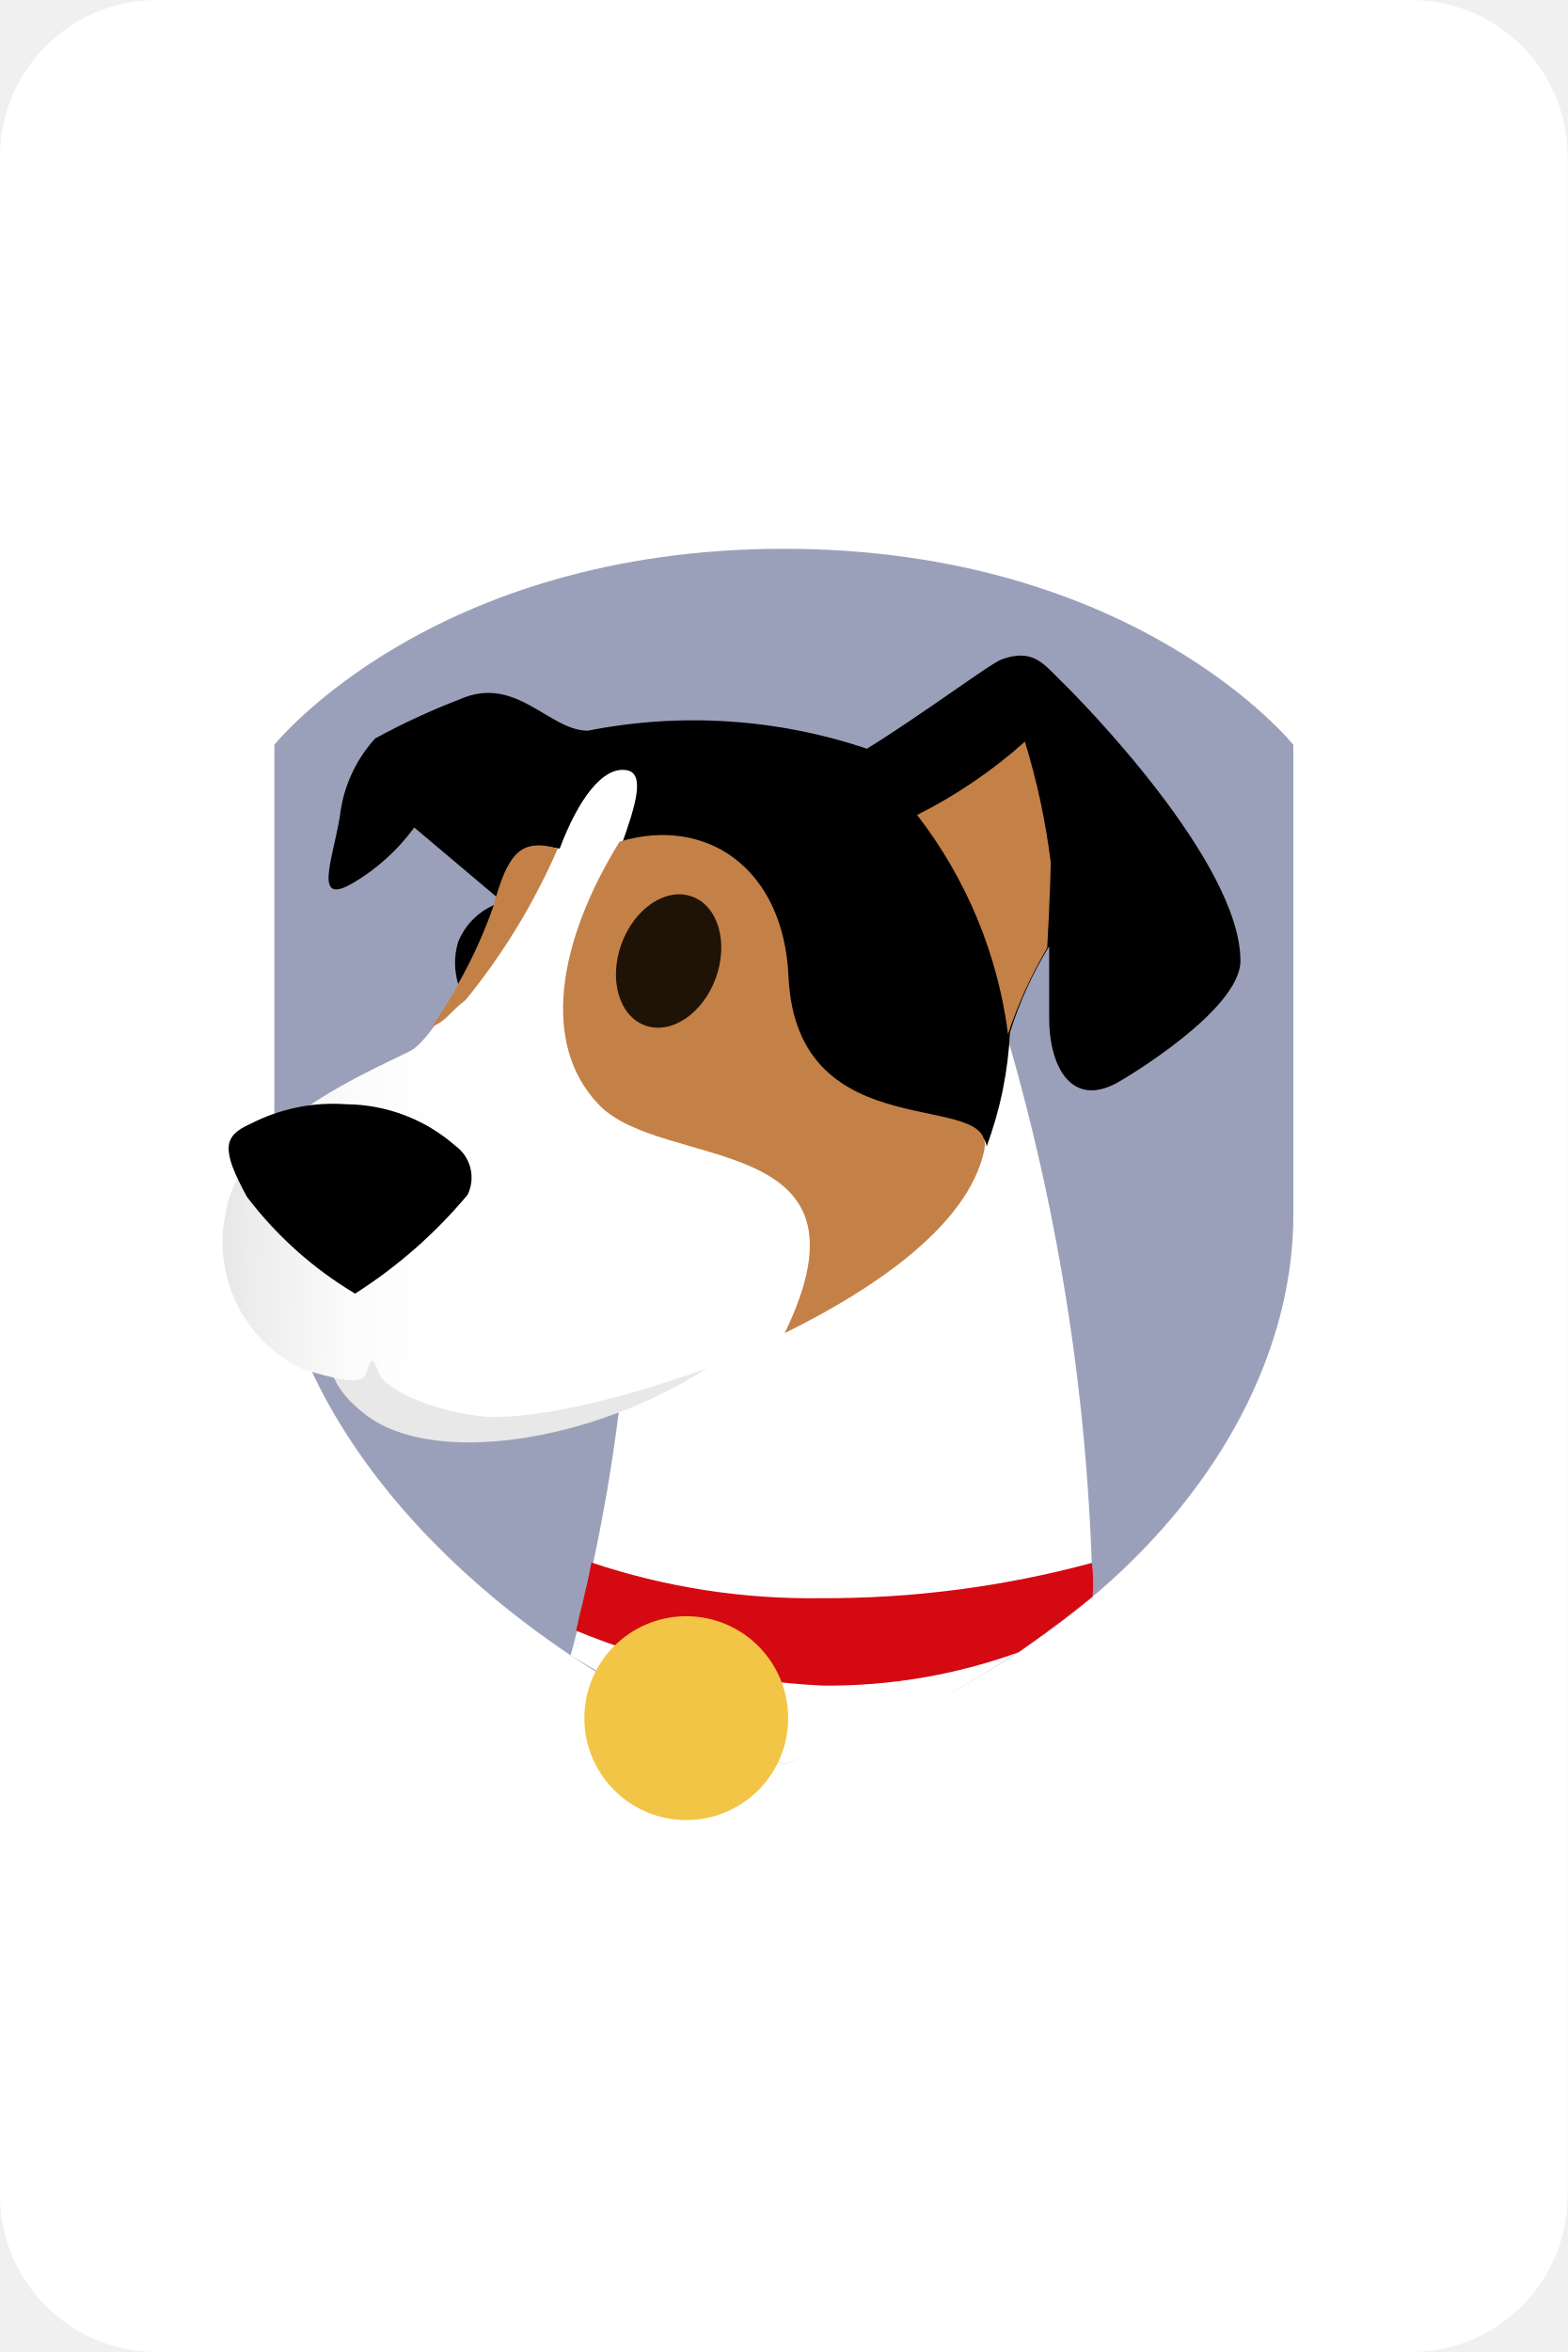
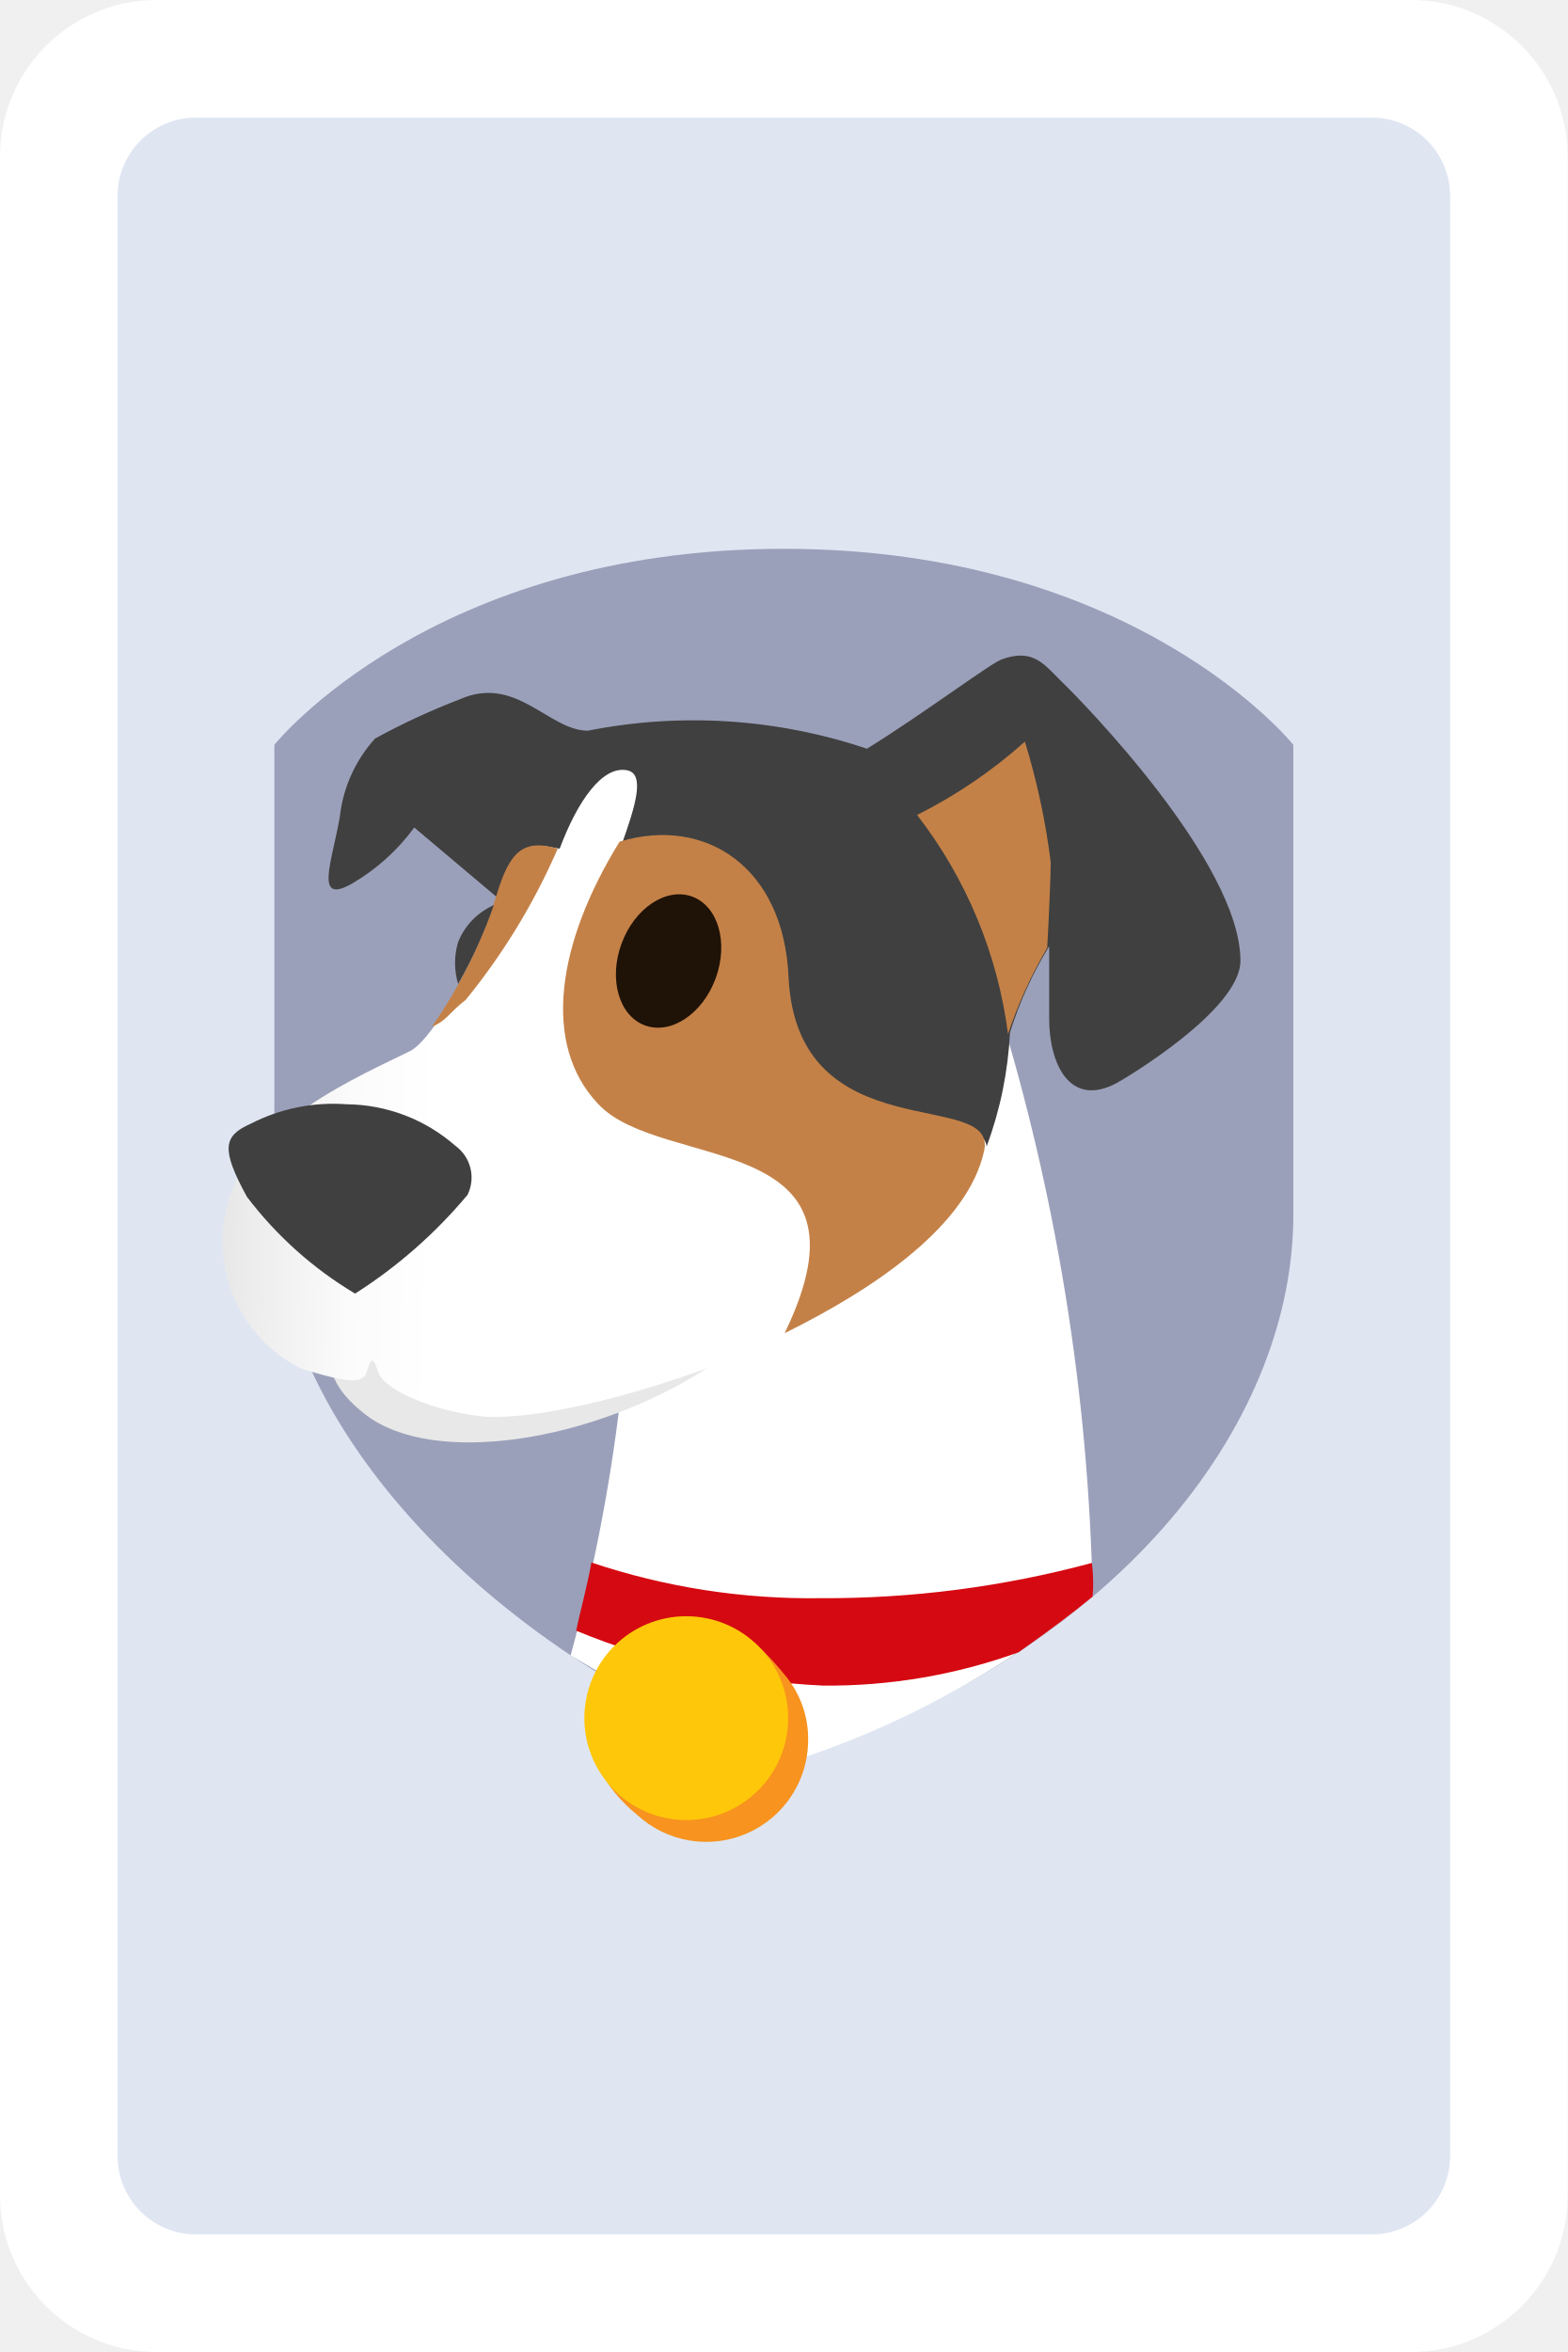
- <svg xmlns="http://www.w3.org/2000/svg" viewBox="0 0 40 60">
+ <svg xmlns="http://www.w3.org/2000/svg" viewBox="0 0 100 150">
+   <path d="M90 0H10C4.477 0 0 4.477 0 10v130c0 5.523 4.477 10 10 10h80c5.523 0 10-4.477 10-10V10c0-5.523-4.477-10-10-10z" fill="#fff" />
+   <path d="M87.5 7.5h-75a5 5 0 00-5 5v125a5 5 0 005 5h75a5 5 0 005-5v-125a5 5 0 00-5-5z" fill="#DFE6F2" />
+   <path d="M82.5 77.5c0 12.5-10 27.5-32.5 35-20-7.5-32.5-22.5-32.5-35v-30S27.5 35 50 35s32.5 12.5 32.5 12.5v30z" fill="#9BA0BA" />
+   <path d="M63.6 63.95a137.129 137.129 0 016.1 37.875A58.384 58.384 0 0150 112.5a103.87 103.87 0 01-13.6-6.925 111.957 111.957 0 003.3-17.5C51.25 80 63.6 63.95 63.6 63.95z" fill="#fff" />
+   <path d="M67.725 43.475c-1.125-1.1-1.8-2.15-3.825-1.425-.75.275-5 3.475-8.6 5.7a34.675 34.675 0 00-17.8-1.15c-2.5 0-4.575-3.6-8.175-2a44.425 44.425 0 00-5.4 2.5 8.875 8.875 0 00-2.25 5c-.5 2.9-1.675 5.675.825 4.225a13.048 13.048 0 003.925-3.55l5.25 4.425L30 66.575s4.225 15.15 6.25 23.55A169.358 169.358 0 0054.3 82.35a15.776 15.776 0 008.65-9.275 24.251 24.251 0 001.475-7.225 24.426 24.426 0 012.5-5.5v4.625c0 2.85 1.3 5.7 4.3 4.1.475-.25 7.9-4.65 7.9-7.8 0-6.275-10.225-16.675-11.4-17.8z" fill="#404040" />
+   <path d="M41.65 82.625s7.5 2.05 3.5 4.6c-7.35 4.75-17.5 6.325-21.825 3-4.325-3.325-1.1-5.775-1.1-5.775l19.425-1.825z" fill="#E8E8E8" />
+   <path d="M40 49.125c-1.55-.3-3.126 1.875-4.3 5-1.25-.175-2.826-1-3.926 3.075-.9 3.425-4.125 9.075-5.6 9.825C23.35 68.45 15.35 71.725 14.4 77.3a9 9 0 004.85 10c1.974.575 3.825 1.175 4.125.25.3-.925.375-1.125.774 0 .4 1.125 3.6 2.5 6.8 2.8 4.275.225 12.5-2.125 18.875-5 7-3.2 12.076-7.15 13.076-11.75.9-4.05-13.05 1.525-13.475-9.65-.325-8.375-3-10.3-8.775-8.75-.65.175-1.25-.7-1-1.325.875-2.45 1.525-4.525.35-4.75z" fill="url(#svg_card_back_dog_1)" />
+   <path d="M50.3 62.325c-.3-7.025-5.3-10.3-10.775-8.65-3.975 6.425-5 12.9-1.375 16.725 4.025 4.35 18.25 1.55 11.9 14.625 5.875-2.9 11.7-6.925 12.725-11.625.9-4.075-11.925.1-12.475-11.075z" fill="#C48147" />
+   <path d="M22.65 82.5a24.25 24.25 0 01-6.9-6.175c-1.65-3.025-1.525-3.875.225-4.65a11.499 11.499 0 016.125-1.25c2.56.022 5.026.962 6.95 2.65a2.5 2.5 0 01.775 3.125 31.077 31.077 0 01-7.175 6.3z" fill="#404040" />
+   <path d="M67.025 55a44.993 44.993 0 00-1.65-7.7 31.5 31.5 0 01-6.875 4.675 28.825 28.825 0 015.8 13.975 28.45 28.45 0 012.5-5.5s.2-3.625.225-5.45z" fill="#C48147" />
+   <path d="M45.653 62.389c.83-2.27.158-4.601-1.501-5.209-1.66-.607-3.678.74-4.509 3.01-.83 2.268-.158 4.6 1.502 5.208 1.66.607 3.678-.74 4.508-3.01z" fill="#1F1207" />
+   <path d="M35.575 54.125a41.197 41.197 0 01-5.875 9.65c-1.025.775-1.225 1.35-2.15 1.7A30.7 30.7 0 0031.7 57c.8-2.6 1.625-3.55 3.875-2.875z" fill="#C48147" />
+   <path d="M31.5 57.725a4.325 4.325 0 00-2.275 2.35 4.6 4.6 0 000 2.675 30.526 30.526 0 002.275-5.025z" fill="#404040" />
+   <path d="M69.7 101.825c-1.375 1.125-2.5 1.975-4.725 3.55A35.718 35.718 0 0152.5 107.5a47.249 47.249 0 01-15.75-3.5c.2-1 .7-2.8.975-4.35a44.024 44.024 0 0014.6 2.275 65.172 65.172 0 0017.325-2.25c.088.713.105 1.433.05 2.15z" fill="#D50911" />
+   <path d="M51.55 110.95a6.498 6.498 0 01-7.563 6.428 6.505 6.505 0 01-3.337-1.628 9.6 9.6 0 01-2.5-3.05l10-7.925c.75.694 1.444 1.446 2.075 2.25a6.3 6.3 0 011.325 3.925z" fill="#F7931E" />
+   <path d="M43.775 116.075a6.5 6.5 0 100-13 6.5 6.5 0 000 13z" fill="#FFC70A" />
  <defs>
-     <linearGradient id="svg_card_back_dog_1" x1="5.9" y1="27.71" x2="11.15" y2="27.81" gradientUnits="userSpaceOnUse">
-       <stop offset="0" stop-color="#e8e8e8" />
-       <stop offset=".13" stop-color="#ededed" />
-       <stop offset=".59" stop-color="#fbfbfb" />
+     <linearGradient id="svg_card_back_dog_1" x1="14.749" y1="69.275" x2="27.875" y2="69.525" gradientUnits="userSpaceOnUse">
+       <stop stop-color="#E8E8E8" />
+       <stop offset=".13" stop-color="#EDEDED" />
+       <stop offset=".59" stop-color="#FBFBFB" />
      <stop offset="1" stop-color="#fff" />
    </linearGradient>
  </defs>
-   <rect fill="#fff" width="40" height="60" rx="4" />
-   <path d="M33 31c0 5-4 11-13 14-8-3-13-9-13-14V19s4-5 13-5 13 5 13 5z" fill="#9ba0ba" />
-   <path fill="#fff" d="M25.44 25.58a54.85 54.85 0 012.44 15.15A23.36 23.36 0 0120 45a41.56 41.56 0 01-5.44-2.77 44.78 44.78 0 001.32-7c4.62-3.23 9.56-9.65 9.56-9.65z" />
-   <path d="M27.09 17.39c-.45-.44-.72-.86-1.53-.57-.3.11-2 1.39-3.44 2.28a13.87 13.87 0 00-7.12-.46c-1 0-1.83-1.44-3.27-.8a17.77 17.77 0 00-2.16 1 3.55 3.55 0 00-.9 2C8.47 22 8 23.11 9 22.53a5.22 5.22 0 001.57-1.42l2.1 1.77-.67 3.75s1.69 6.06 2.5 9.42a67.74 67.74 0 007.22-3.11 6.31 6.31 0 003.46-3.71 9.7 9.7 0 00.59-2.89 9.77 9.77 0 011-2.2v1.85c0 1.14.52 2.28 1.72 1.64.19-.1 3.16-1.86 3.16-3.12 0-2.51-4.09-6.67-4.56-7.12z" />
-   <path d="M16.66 33.05s3 .82 1.4 1.84c-2.94 1.9-7 2.53-8.73 1.2s-.44-2.31-.44-2.31z" fill="#e8e8e8" />
-   <path d="M16 19.65c-.62-.12-1.25.75-1.72 2-.5-.07-1.13-.4-1.57 1.23-.36 1.37-1.65 3.63-2.24 3.93-1.13.57-4.33 1.88-4.71 4.11a3.6 3.6 0 001.94 4c.79.23 1.53.47 1.65.1s.15-.45.31 0 1.44 1 2.72 1.12c1.71.09 5-.85 7.55-2 2.8-1.28 4.83-2.86 5.23-4.7.36-1.62-5.22.61-5.39-3.86-.13-3.35-1.2-4.12-3.51-3.5-.26.07-.5-.28-.4-.53.35-.98.61-1.81.14-1.9z" fill="url(#svg_card_back_dog_1)" />
-   <path fill="#c48147" d="M20.12 24.93c-.12-2.81-2.12-4.12-4.31-3.46-1.59 2.57-2 5.16-.55 6.69 1.61 1.74 7.3.62 4.76 5.85 2.35-1.16 4.68-2.77 5.09-4.65.36-1.63-4.77.04-4.99-4.43z" />
-   <path d="M9.06 33a9.7 9.7 0 01-2.76-2.47c-.66-1.21-.61-1.55.09-1.86a4.6 4.6 0 012.45-.5 4.27 4.27 0 012.78 1.06 1 1 0 01.31 1.25A12.43 12.43 0 019.06 33z" />
-   <path fill="#c48147" d="M26.81 22a18 18 0 00-.66-3.08 12.6 12.6 0 01-2.75 1.87 11.53 11.53 0 012.32 5.59 11.38 11.38 0 011-2.2s.08-1.45.09-2.18z" />
-   <ellipse cx="17.06" cy="24.52" rx="1.75" ry="1.28" transform="rotate(-69.9 17.057 24.518)" fill="#1f1207" />
-   <path fill="#c48147" d="M14.23 21.65a16.48 16.48 0 01-2.35 3.86c-.41.31-.49.54-.86.68a12.28 12.28 0 001.66-3.39c.32-1.04.65-1.42 1.55-1.15z" />
-   <path d="M12.6 23.09a1.73 1.73 0 00-.91.94 1.84 1.84 0 000 1.07 12.21 12.21 0 00.91-2.01z" />
-   <path d="M27.88 40.73c-.55.45-1 .79-1.89 1.42A14.28 14.28 0 0121 43a18.9 18.9 0 01-6.3-1.4c.08-.4.28-1.12.39-1.74a17.61 17.61 0 005.84.91 26.07 26.07 0 006.93-.9 4.3 4.3 0 01.02.86z" fill="#d50911" />
-   <circle cx="17.51" cy="43.83" r="2.6" fill="#f2c546" />
</svg>
